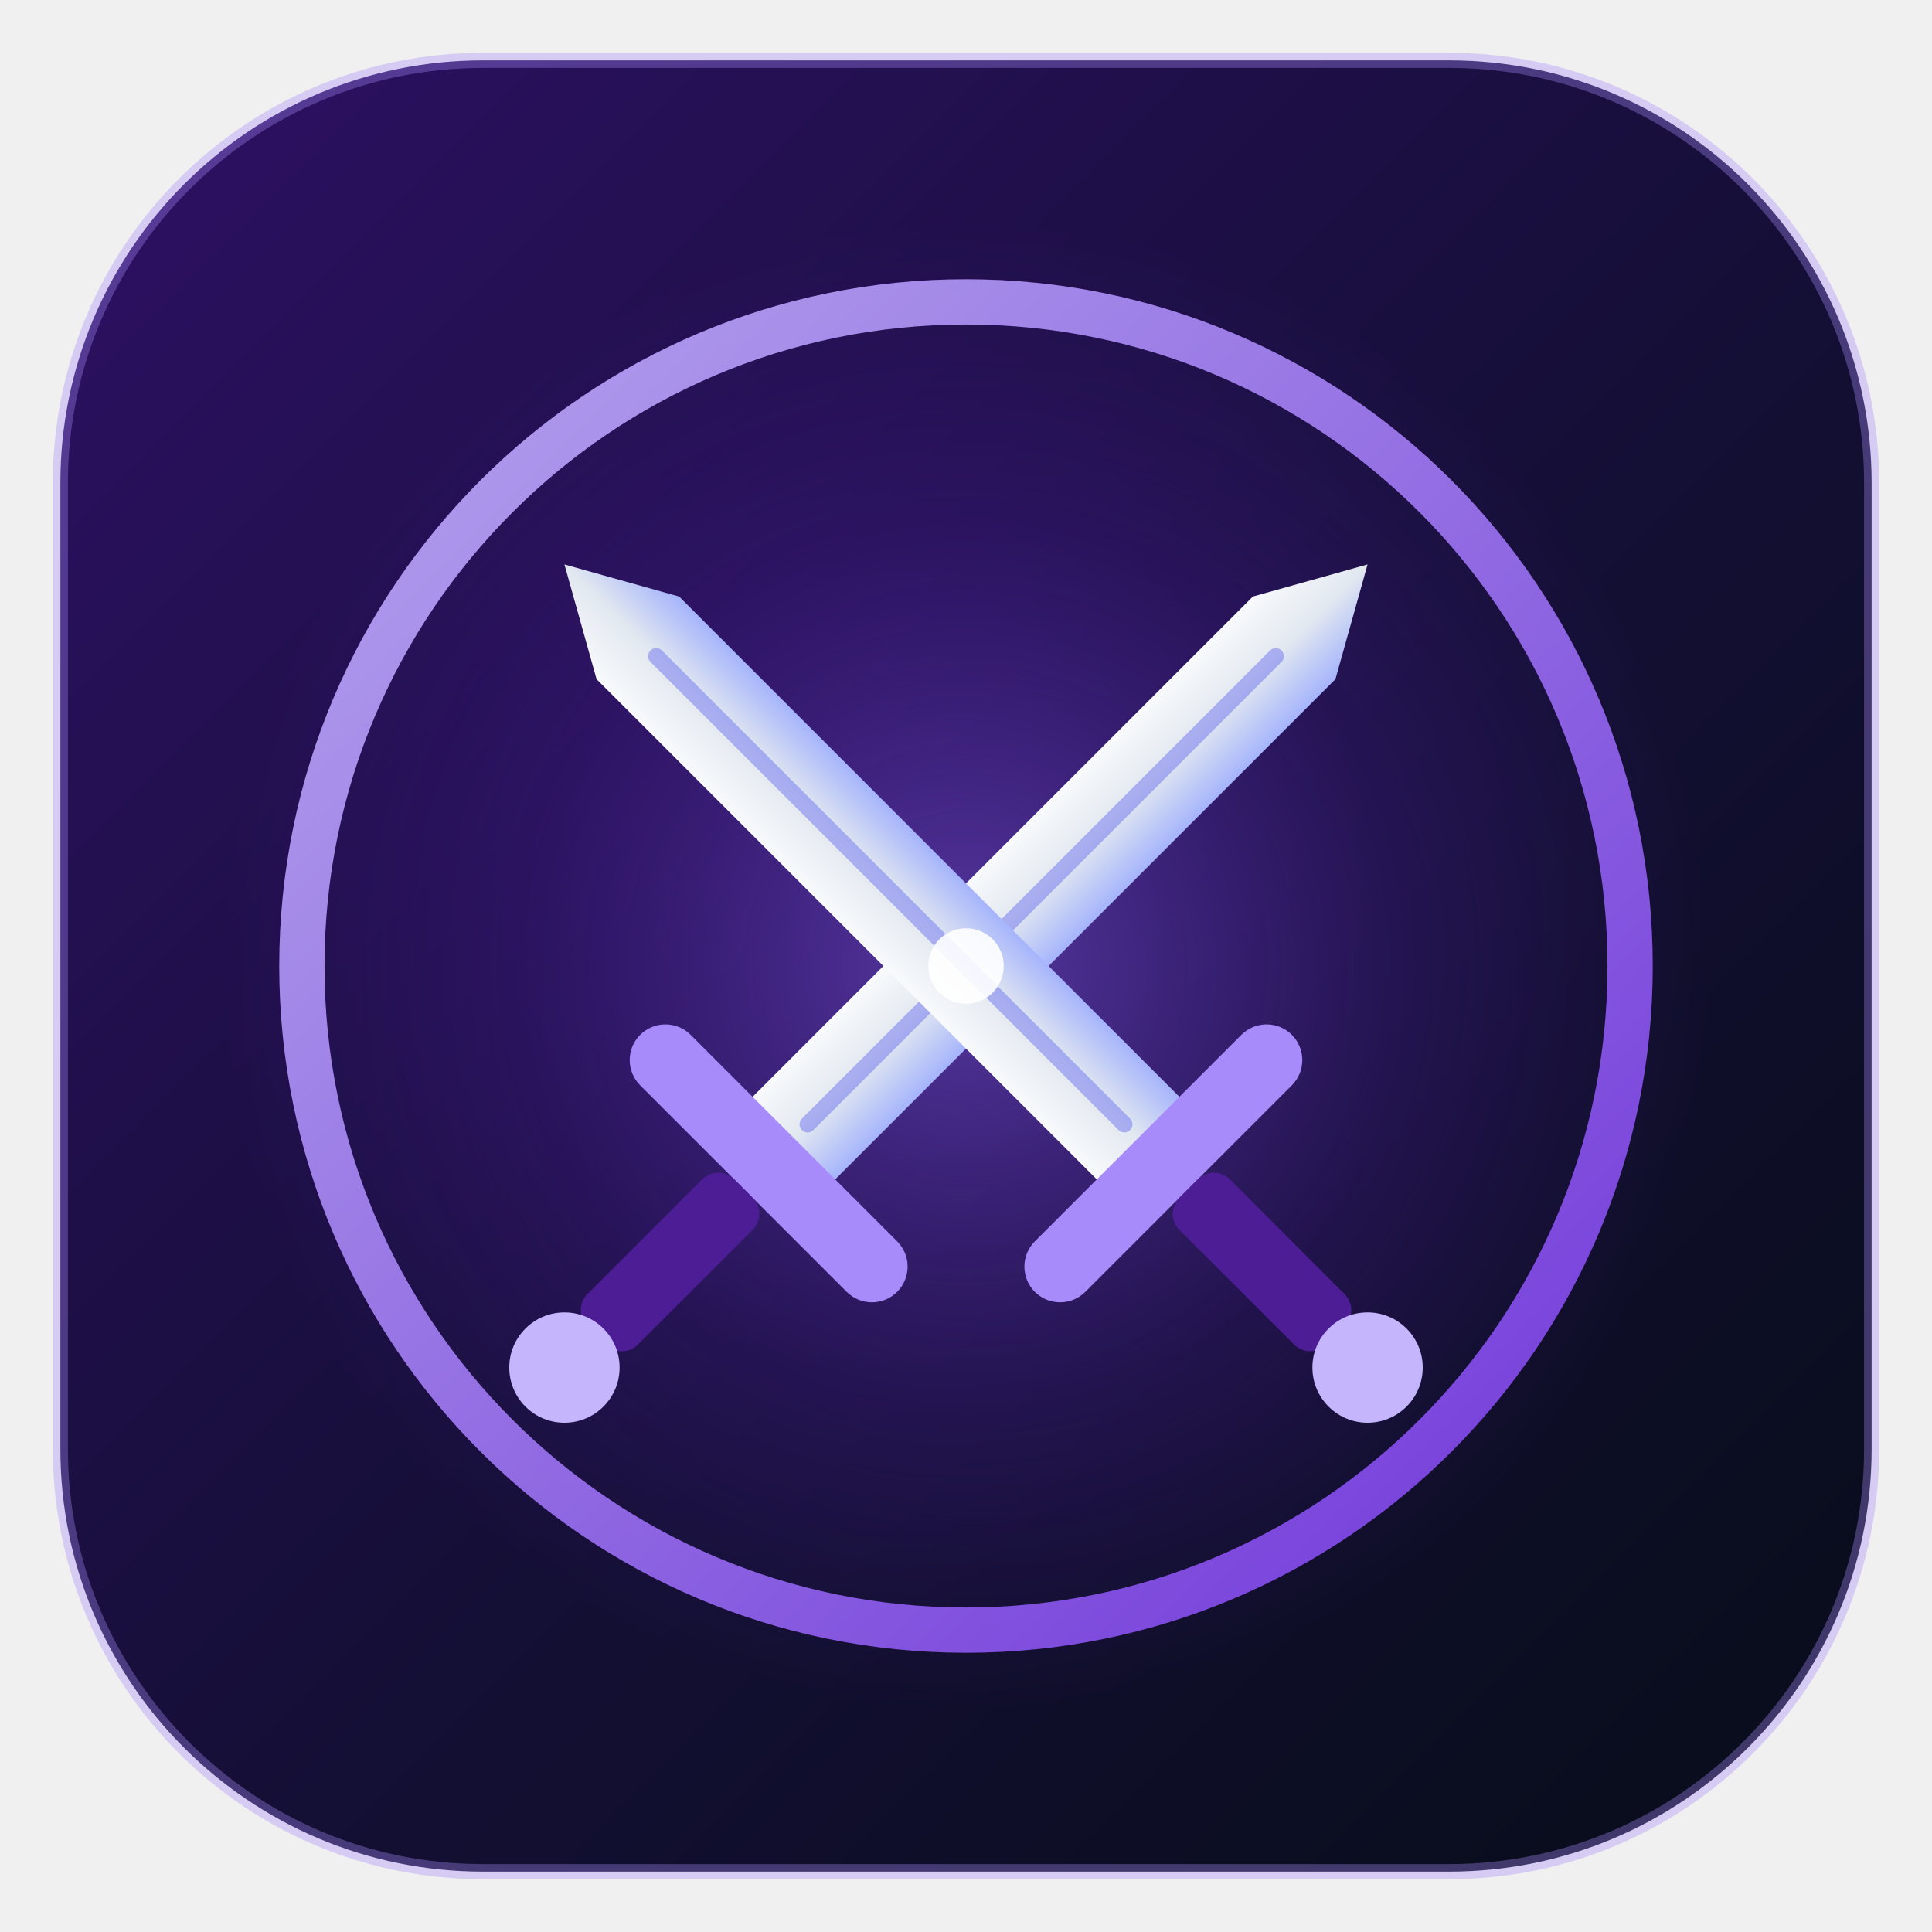
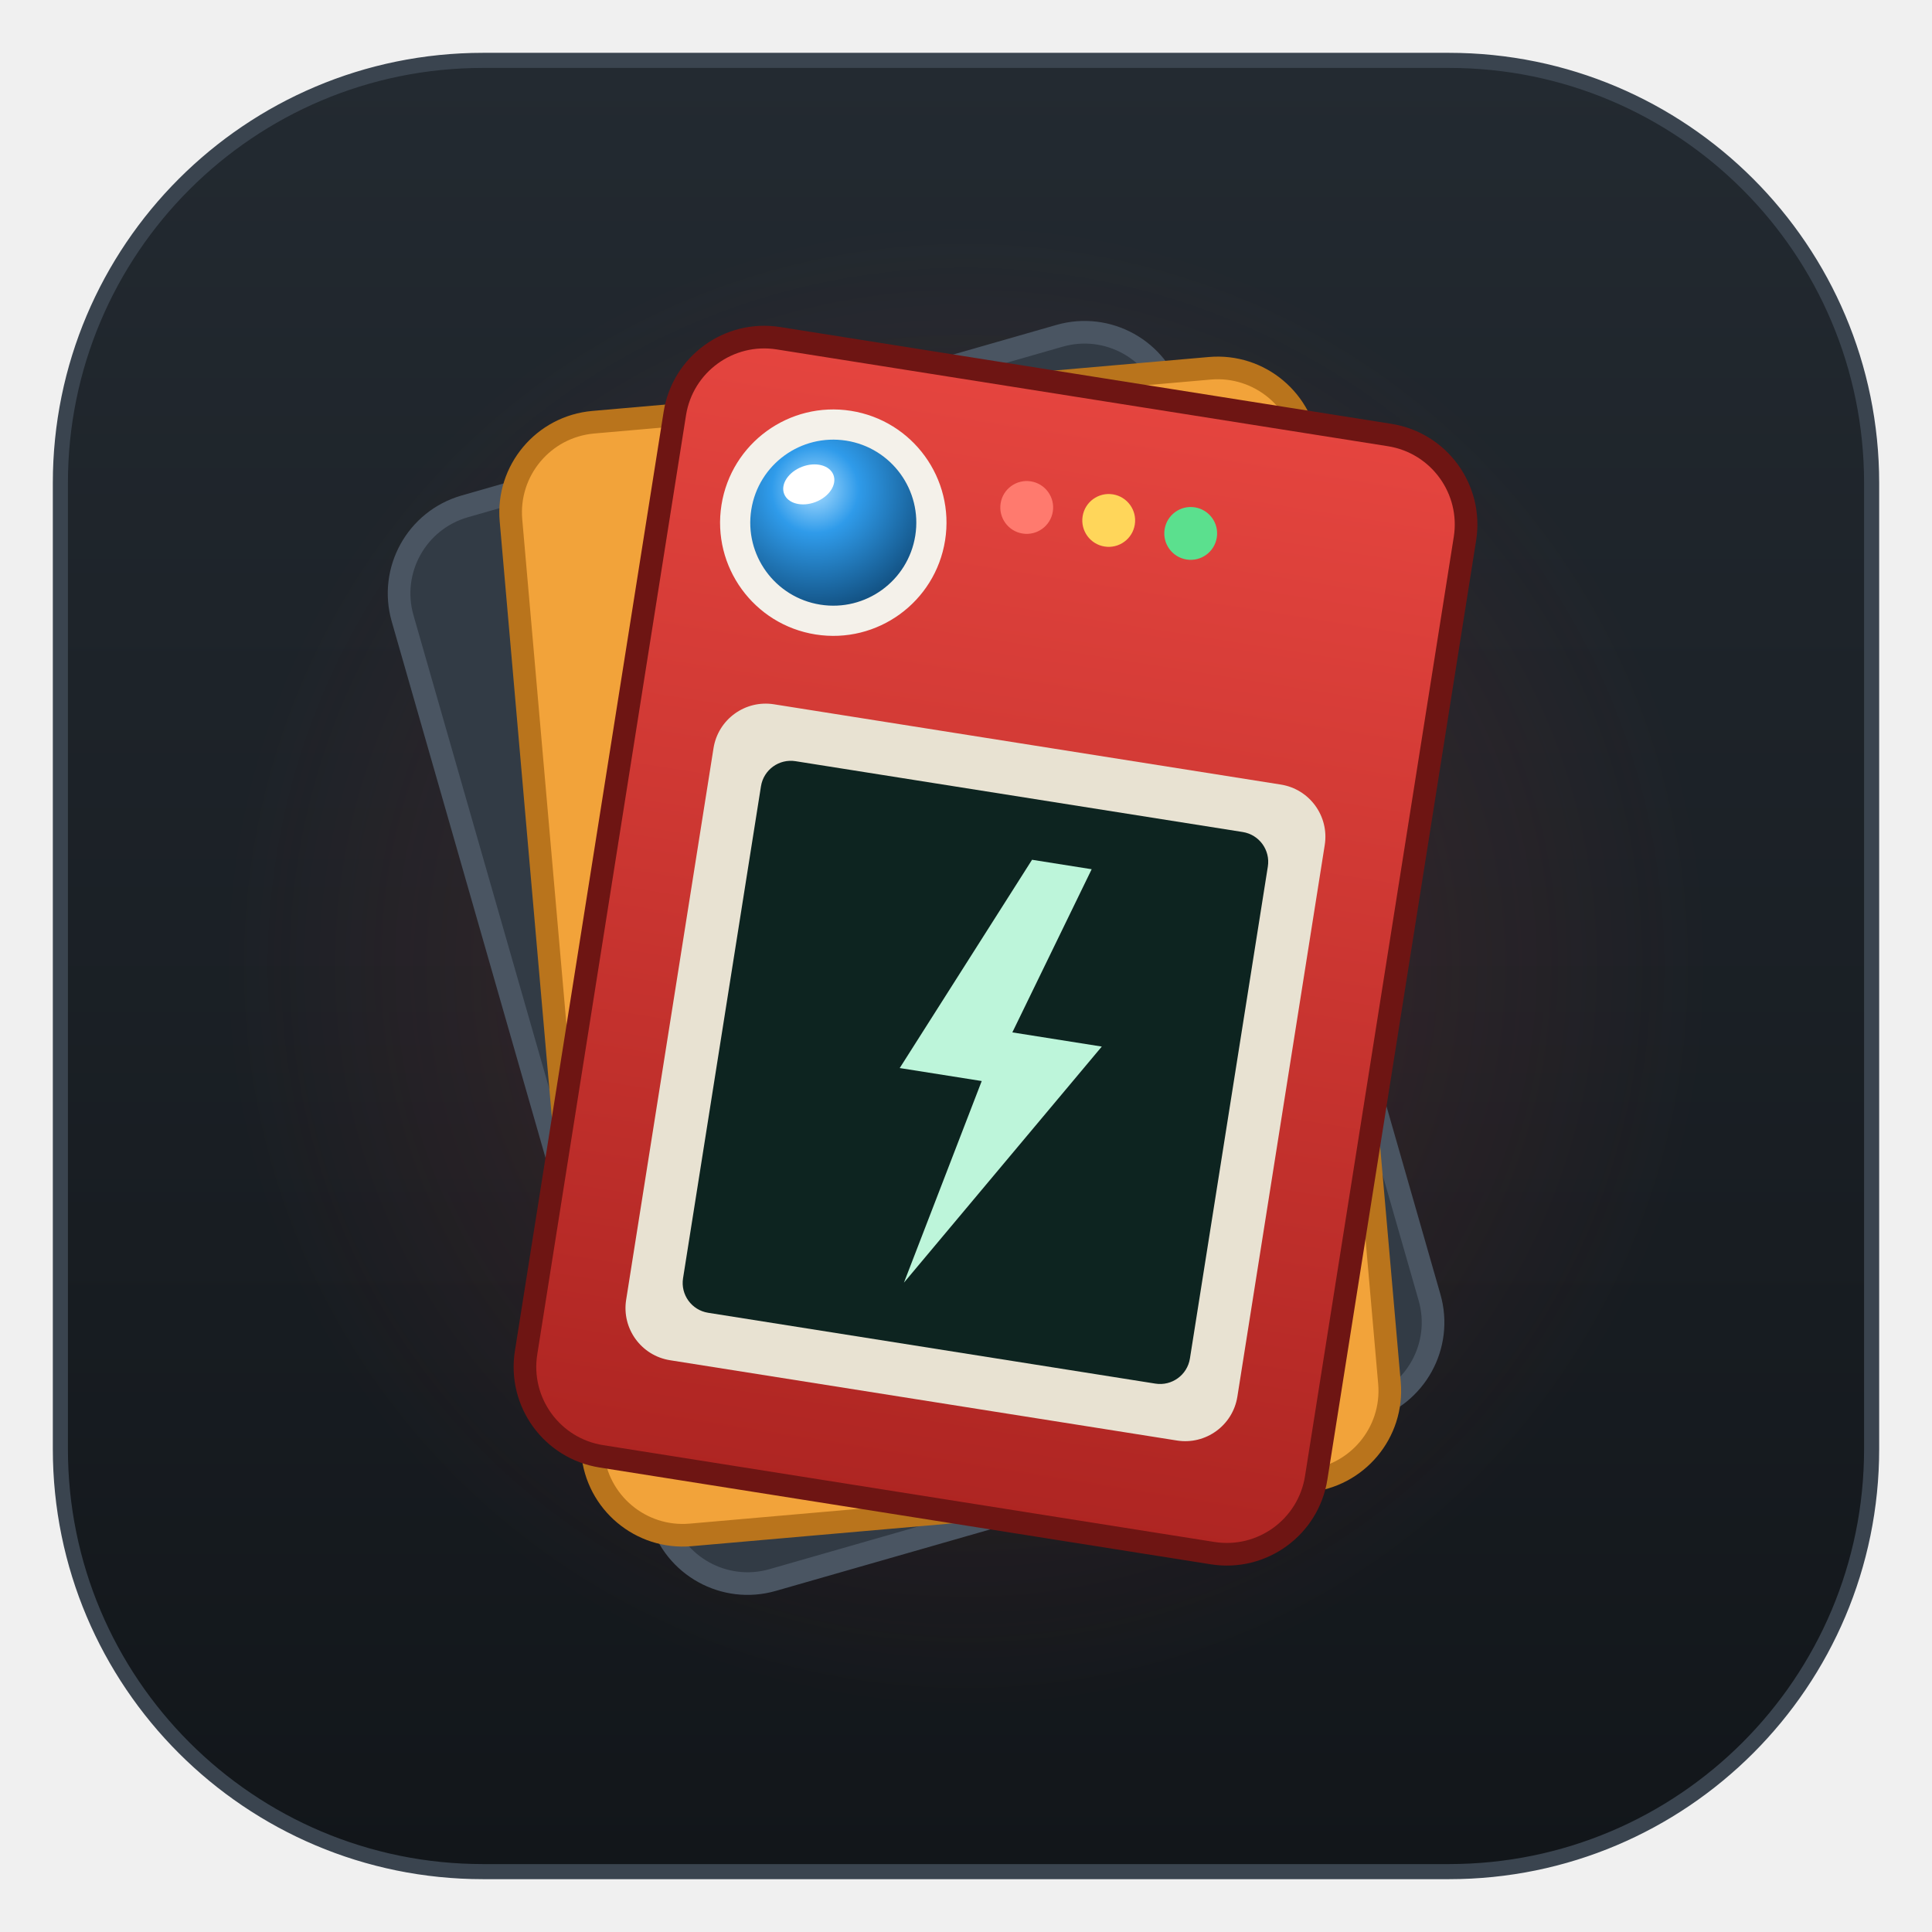
- <svg xmlns="http://www.w3.org/2000/svg" viewBox="0 0 512 512" width="512" height="512">
+ <svg xmlns="http://www.w3.org/2000/svg" viewBox="0 0 512 512">
  <defs>
-     <linearGradient id="bg" x1="0" y1="0" x2="1" y2="1">
-       <stop offset="0" stop-color="#2e1065" />
-       <stop offset="0.55" stop-color="#140f35" />
-       <stop offset="1" stop-color="#070d18" />
+     <linearGradient id="bg" x1="0" y1="0" x2="0" y2="1">
+       <stop offset="0" stop-color="#232A31" />
+       <stop offset="1" stop-color="#12161A" />
    </linearGradient>
-     <radialGradient id="glow" cx="0.5" cy="0.5" r="0.5">
-       <stop offset="0" stop-color="#8b5cf6" stop-opacity="0.55" />
-       <stop offset="0.6" stop-color="#6d28d9" stop-opacity="0.18" />
-       <stop offset="1" stop-color="#6d28d9" stop-opacity="0" />
+     <radialGradient id="glow" cx=".5" cy=".5" r=".5">
+       <stop offset="0" stop-color="#E04A44" stop-opacity=".22" />
+       <stop offset="1" stop-color="#E04A44" stop-opacity="0" />
    </radialGradient>
-     <linearGradient id="ring" x1="0" y1="0" x2="1" y2="1">
-       <stop offset="0" stop-color="#c4b5fd" />
-       <stop offset="1" stop-color="#7c3aed" />
+     <linearGradient id="red" x1="0" y1="0" x2="0" y2="1">
+       <stop offset="0" stop-color="#E5453F" />
+       <stop offset="1" stop-color="#AE2522" />
    </linearGradient>
-     <linearGradient id="blade" x1="0" y1="0" x2="1" y2="0">
-       <stop offset="0" stop-color="#f8fafc" />
-       <stop offset="0.5" stop-color="#e2e8f0" />
-       <stop offset="1" stop-color="#a5b4fc" />
-     </linearGradient>
-     <g id="sword">
-       <path d="M256 78 L274 110 L274 330 L238 330 L238 110 Z" fill="url(#blade)" />
-       <path d="M256 118 L256 322" stroke="#6366f1" stroke-opacity="0.45" stroke-width="5" stroke-linecap="round" />
-       <rect x="200" y="328" width="112" height="22" rx="11" fill="#a78bfa" />
-       <rect x="245" y="350" width="22" height="64" rx="7" fill="#4c1d95" />
-       <circle cx="256" cy="428" r="17" fill="#c4b5fd" />
-     </g>
+     <radialGradient id="lens" cx=".36" cy=".32" r=".75">
+       <stop offset="0" stop-color="#A9DCFF" />
+       <stop offset=".35" stop-color="#2F9BEA" />
+       <stop offset="1" stop-color="#114E7E" />
+     </radialGradient>
  </defs>
  <rect x="16" y="16" width="480" height="480" rx="112" fill="url(#bg)" />
-   <rect x="16" y="16" width="480" height="480" rx="112" fill="none" stroke="#a78bfa" stroke-opacity="0.35" stroke-width="4" />
+   <rect x="16" y="16" width="480" height="480" rx="112" fill="none" stroke="#3A444F" stroke-width="4" />
  <circle cx="256" cy="256" r="200" fill="url(#glow)" />
-   <circle cx="256" cy="256" r="176" fill="none" stroke="url(#ring)" stroke-width="12" stroke-opacity="0.9" />
-   <use href="#sword" transform="translate(256 256) rotate(45) scale(0.86) translate(-256 -253)" />
-   <use href="#sword" transform="translate(256 256) rotate(-45) scale(0.86) translate(-256 -253)" />
-   <circle cx="256" cy="256" r="10" fill="#fff" fill-opacity="0.9" />
+   <g id="cards">
+     <g transform="rotate(-16 256 300)">
+       <rect x="150" y="104" width="212" height="296" rx="24" fill="#323B45" stroke="#4A5562" stroke-width="6" />
+     </g>
+     <g transform="rotate(-5 256 300)">
+       <rect x="150" y="104" width="212" height="296" rx="24" fill="#F2A33A" stroke="#B9741C" stroke-width="6" />
+     </g>
+     <g transform="rotate(9 256 300)">
+       <rect x="150" y="100" width="212" height="300" rx="24" fill="url(#red)" stroke="#6E1513" stroke-width="6" />
+       <circle cx="196" cy="146" r="30" fill="#F4F1EA" />
+       <circle cx="196" cy="146" r="22" fill="url(#lens)" />
+       <ellipse cx="188" cy="137" rx="7" ry="5" fill="#fff" transform="rotate(-30 188 137)" />
+       <circle cx="246" cy="134" r="7" fill="#FF7A6E" />
+       <circle cx="268" cy="134" r="7" fill="#FFD65A" />
+       <circle cx="290" cy="134" r="7" fill="#5BE08E" />
+       <rect x="174" y="196" width="164" height="176" rx="14" fill="#E8E2D2" />
+       <rect x="188" y="210" width="136" height="148" rx="8" fill="#0D2420" />
+       <path d="M262 226 236 286h22l-12 56 42-70h-24l14-46Z" fill="#BDF5DA" />
+     </g>
+   </g>
</svg>
